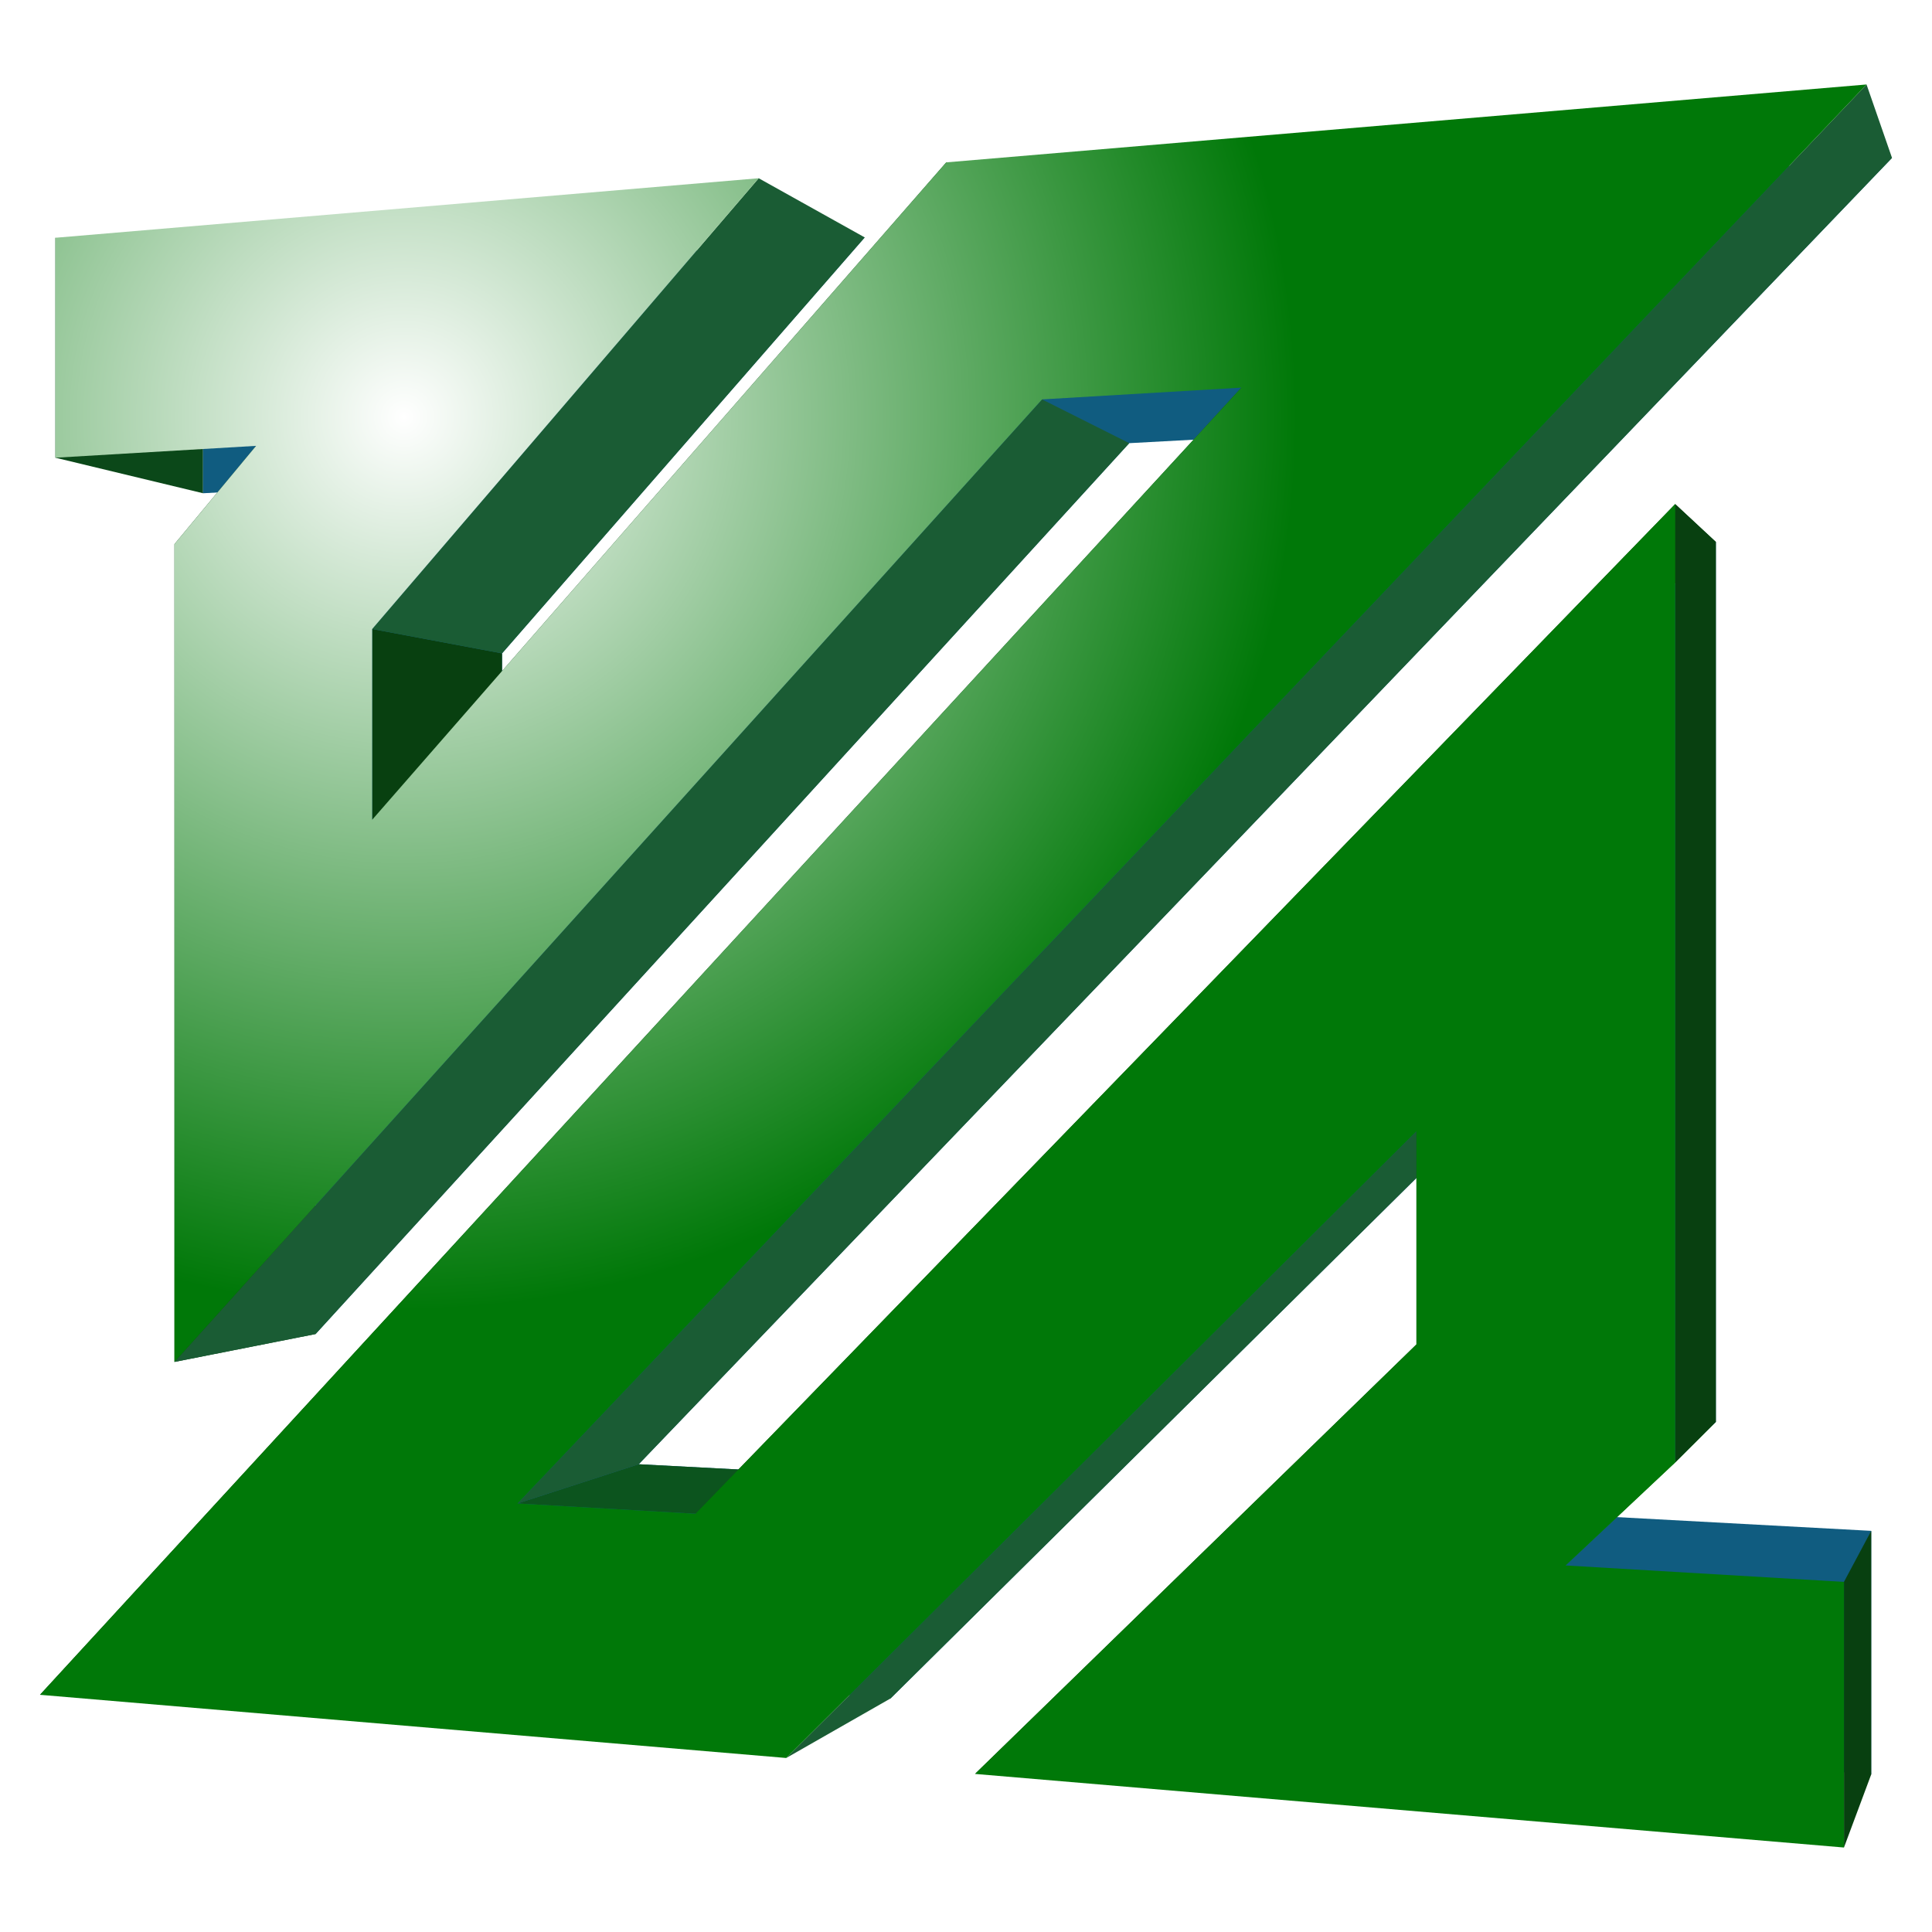
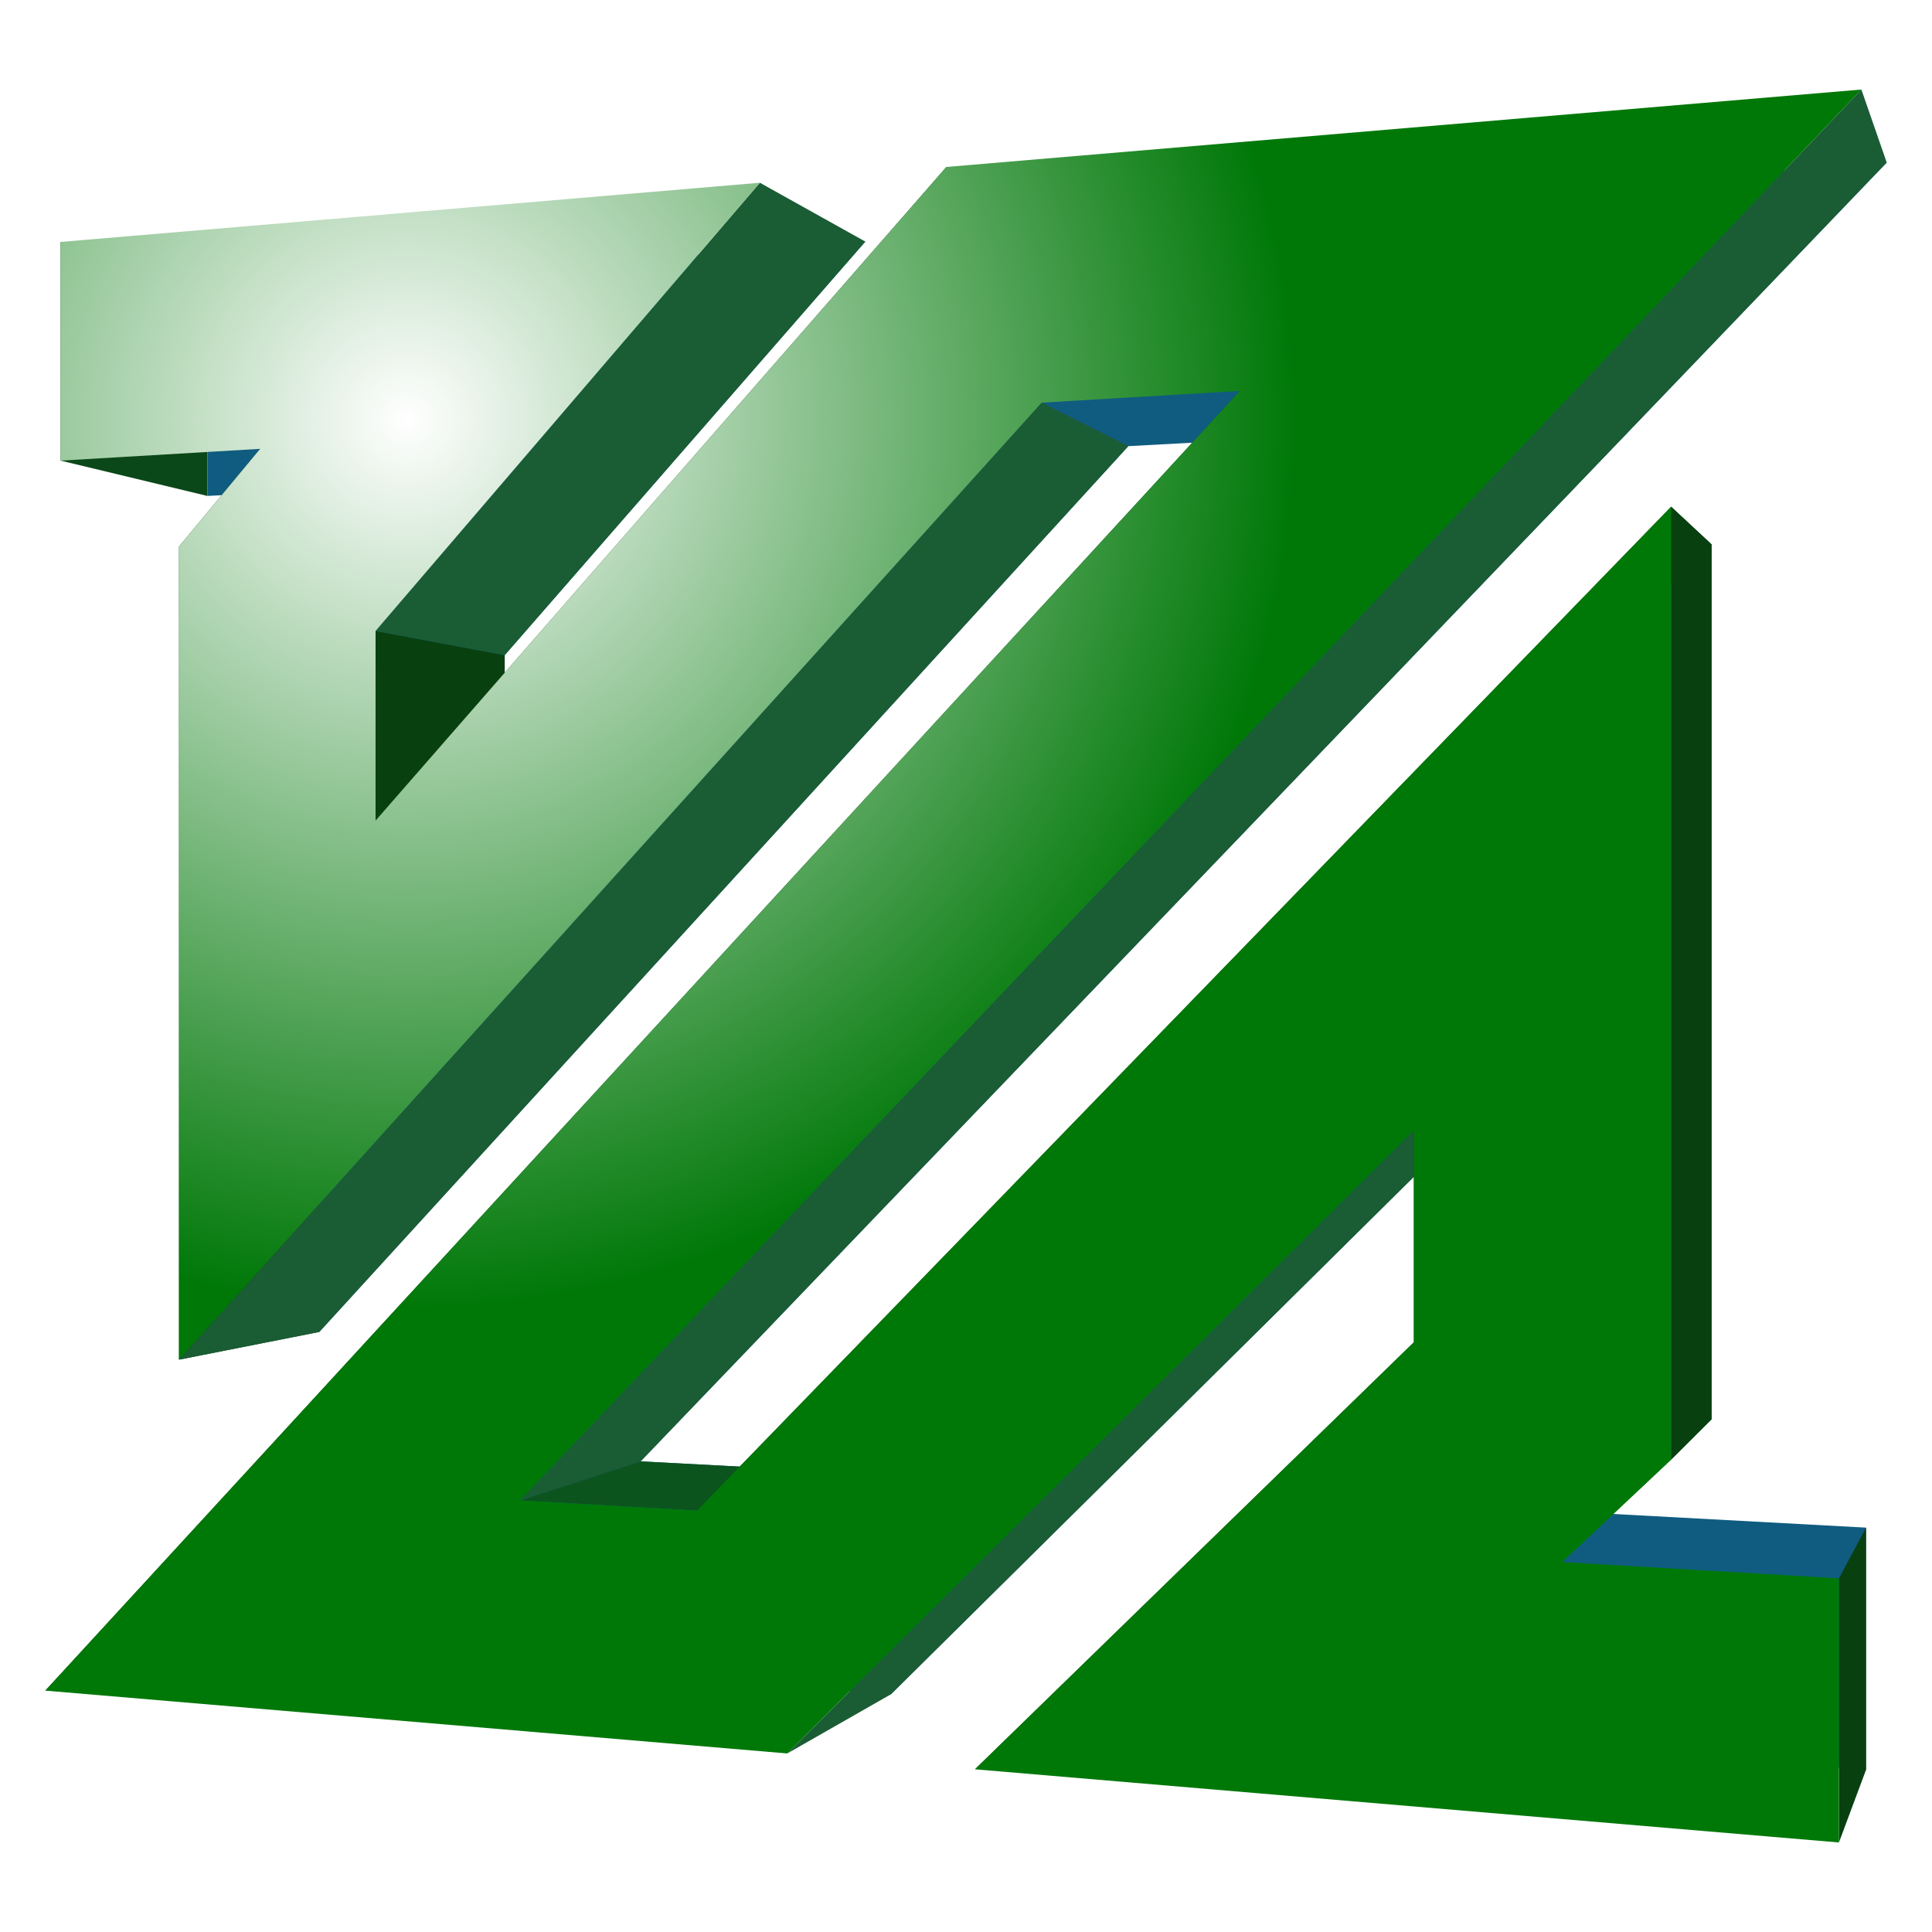
- <svg xmlns="http://www.w3.org/2000/svg" width="64" height="64" viewBox="0 0 64 64" version="1.1" id="svg2">
+ <svg xmlns="http://www.w3.org/2000/svg" width="128" height="128" viewBox="0 0 128 128" version="1.1" id="svg2">
  <defs id="defs4">
    <radialGradient id="a" gradientUnits="userSpaceOnUse" cy="442.723" cx="-122.394" gradientTransform="matrix(1,0,0,-1,134.4463,453.7334)" r="29.58">
      <stop stop-color="#fff" offset="0" id="stop7" />
      <stop stop-color="#007808" offset="1" id="stop9" />
    </radialGradient>
  </defs>
-   <g id="g11" transform="translate(1.324499,2.7985)">
-     <polygon points="5.402,13.541 0.511,12.364 0.511,5.078 5.402,6.763 " id="polygon13" style="fill:#0b4819" />
-     <polygon points="9.13,41.393 4.455,42.317 4.455,15.226 9.13,16.215 " id="polygon15" style="fill:#0b4819" />
-     <polygon points="60.662,55.981 34.012,53.917 47.597,40.738 47.597,34.243 28.175,53.465 4.919,51.667 42.222,11.55 36.083,11.882 9.13,41.393 9.13,16.215 11.683,13.201 5.402,13.541 5.402,6.763 27.321,5.066 15.306,18.846 15.306,24.71 33.126,4.617 61.351,2.432 19.834,45.706 25.361,45.997 55.516,15.154 55.516,44.305 52.166,47.454 60.662,47.913 " id="polygon17" style="fill:#105c80" />
-     <polygon points="9.13,16.215 4.455,15.226 7.159,11.971 11.683,13.201 " id="polygon19" style="fill:#0b4819" />
-     <polygon points="11.004,24.358 11.004,18.039 15.306,18.846 15.306,24.71 " id="polygon21" style="fill:#084010" />
-     <polygon points="21.714,47.346 15.82,47.006 19.834,45.706 25.361,45.997 " id="polygon23" style="fill:#0c541e" />
-     <polygon points="11.004,18.039 23.808,3.106 27.321,5.066 15.306,18.846 " id="polygon25" style="fill:#1a5c34" />
-     <polygon points="15.306,24.71 11.004,24.358 30.022,2.58 33.126,4.617 " id="polygon27" style="fill:#0b4819" />
-     <polygon points="4.455,42.317 33.195,10.432 36.083,11.882 9.13,41.393 " id="polygon29" style="fill:#1a5c34" />
-     <polygon points="4.919,51.667 0,53.344 39.798,10.042 42.222,11.55 " id="polygon31" style="fill:#0b4819" />
-     <polygon points="24.721,55.437 45.597,34.677 47.597,34.243 28.175,53.465 " id="polygon33" style="fill:#1a5c34" />
-     <polygon points="47.597,40.738 45.597,41.737 45.597,34.677 47.597,34.243 " id="polygon35" style="fill:#0b4819" />
-     <polygon points="34.012,53.917 30.973,55.965 45.597,41.737 47.597,40.738 " id="polygon37" style="fill:#0b4819" />
-     <polygon points="55.516,44.305 54.168,45.648 50.538,49.059 52.166,47.454 " id="polygon39" style="fill:#13802d" />
-     <polygon points="25.361,45.997 21.714,47.346 54.168,13.9 55.516,15.154 " id="polygon41" style="fill:#0b4819" />
-     <polygon points="54.168,45.648 54.168,13.9 55.516,15.154 55.516,44.305 " id="polygon43" style="fill:#084010" />
-     <polygon points="59.759,58.403 59.759,49.604 60.662,47.913 60.662,55.981 " id="polygon45" style="fill:#084010" />
-     <polygon points="15.82,47.006 60.507,0 61.351,2.432 19.834,45.706 " id="polygon47" style="fill:#1a5c34" />
-     <polygon points="59.759,58.403 30.973,55.965 45.597,41.737 45.597,34.677 24.721,55.437 0,53.344 39.798,10.042 33.195,10.432 4.455,42.317 4.455,15.226 7.159,11.971 0.511,12.364 0.511,5.078 23.808,3.106 11.004,18.039 11.004,24.358 30.022,2.58 60.507,0 15.82,47.006 21.714,47.346 54.168,13.9 54.168,45.648 50.538,49.059 59.759,49.604 " id="polygon49" style="fill:url(#a)" />
+   <g id="g11" transform="matrix(1.988558,0,0,1.988558,3.000001,5.931135)">
+     <polygon points="0.511,12.364 0.511,5.078 5.402,6.763 5.402,13.541 " id="polygon13" style="fill:#0b4819" />
+     <polygon points="4.455,42.317 4.455,15.226 9.13,16.215 9.13,41.393 " id="polygon15" style="fill:#0b4819" />
+     <polygon points="9.13,16.215 11.683,13.201 5.402,13.541 5.402,6.763 27.321,5.066 15.306,18.846 15.306,24.71 33.126,4.617 61.351,2.432 19.834,45.706 25.361,45.997 55.516,15.154 55.516,44.305 52.166,47.454 60.662,47.913 60.662,55.981 34.012,53.917 47.597,40.738 47.597,34.243 28.175,53.465 4.919,51.667 42.222,11.55 36.083,11.882 9.13,41.393 " id="polygon17" style="fill:#105c80" />
+     <polygon points="4.455,15.226 7.159,11.971 11.683,13.201 9.13,16.215 " id="polygon19" style="fill:#0b4819" />
+     <polygon points="11.004,18.039 15.306,18.846 15.306,24.71 11.004,24.358 " id="polygon21" style="fill:#084010" />
+     <polygon points="15.82,47.006 19.834,45.706 25.361,45.997 21.714,47.346 " id="polygon23" style="fill:#0c541e" />
+     <polygon points="23.808,3.106 27.321,5.066 15.306,18.846 11.004,18.039 " id="polygon25" style="fill:#1a5c34" />
+     <polygon points="11.004,24.358 30.022,2.58 33.126,4.617 15.306,24.71 " id="polygon27" style="fill:#0b4819" />
+     <polygon points="33.195,10.432 36.083,11.882 9.13,41.393 4.455,42.317 " id="polygon29" style="fill:#1a5c34" />
+     <polygon points="0,53.344 39.798,10.042 42.222,11.55 4.919,51.667 " id="polygon31" style="fill:#0b4819" />
+     <polygon points="45.597,34.677 47.597,34.243 28.175,53.465 24.721,55.437 " id="polygon33" style="fill:#1a5c34" />
+     <polygon points="45.597,41.737 45.597,34.677 47.597,34.243 47.597,40.738 " id="polygon35" style="fill:#0b4819" />
+     <polygon points="30.973,55.965 45.597,41.737 47.597,40.738 34.012,53.917 " id="polygon37" style="fill:#0b4819" />
+     <polygon points="54.168,45.648 50.538,49.059 52.166,47.454 55.516,44.305 " id="polygon39" style="fill:#13802d" />
+     <polygon points="21.714,47.346 54.168,13.9 55.516,15.154 25.361,45.997 " id="polygon41" style="fill:#0b4819" />
+     <polygon points="54.168,13.9 55.516,15.154 55.516,44.305 54.168,45.648 " id="polygon43" style="fill:#084010" />
+     <polygon points="59.759,49.604 60.662,47.913 60.662,55.981 59.759,58.403 " id="polygon45" style="fill:#084010" />
+     <polygon points="60.507,0 61.351,2.432 19.834,45.706 15.82,47.006 " id="polygon47" style="fill:#1a5c34" />
+     <polygon points="4.455,15.226 7.159,11.971 0.511,12.364 0.511,5.078 23.808,3.106 11.004,18.039 11.004,24.358 30.022,2.58 60.507,0 15.82,47.006 21.714,47.346 54.168,13.9 54.168,45.648 50.538,49.059 59.759,49.604 59.759,58.403 30.973,55.965 45.597,41.737 45.597,34.677 24.721,55.437 0,53.344 39.798,10.042 33.195,10.432 4.455,42.317 " id="polygon49" style="fill:url(#a)" />
  </g>
</svg>
